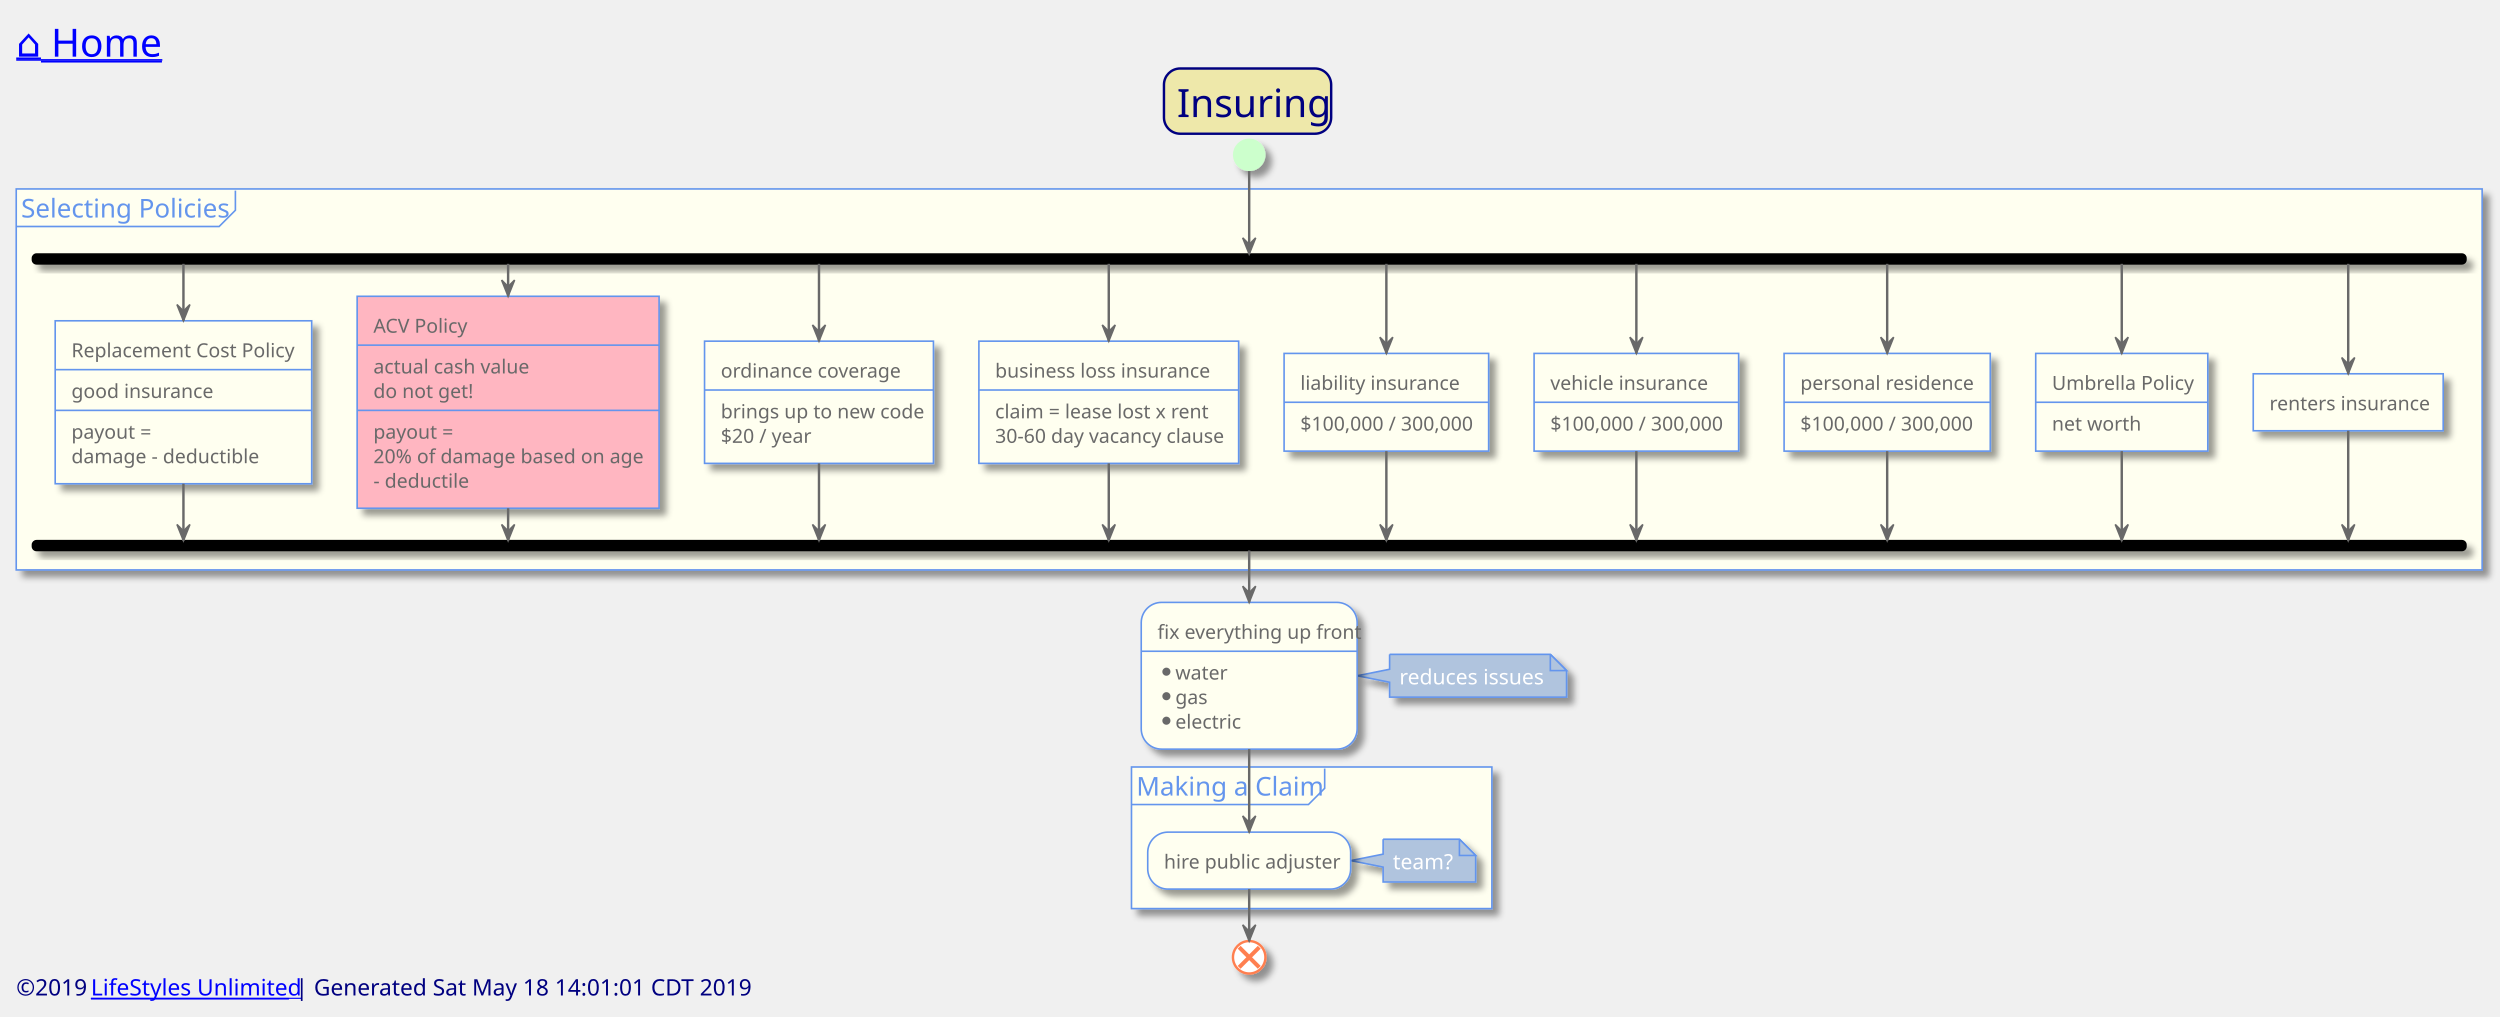
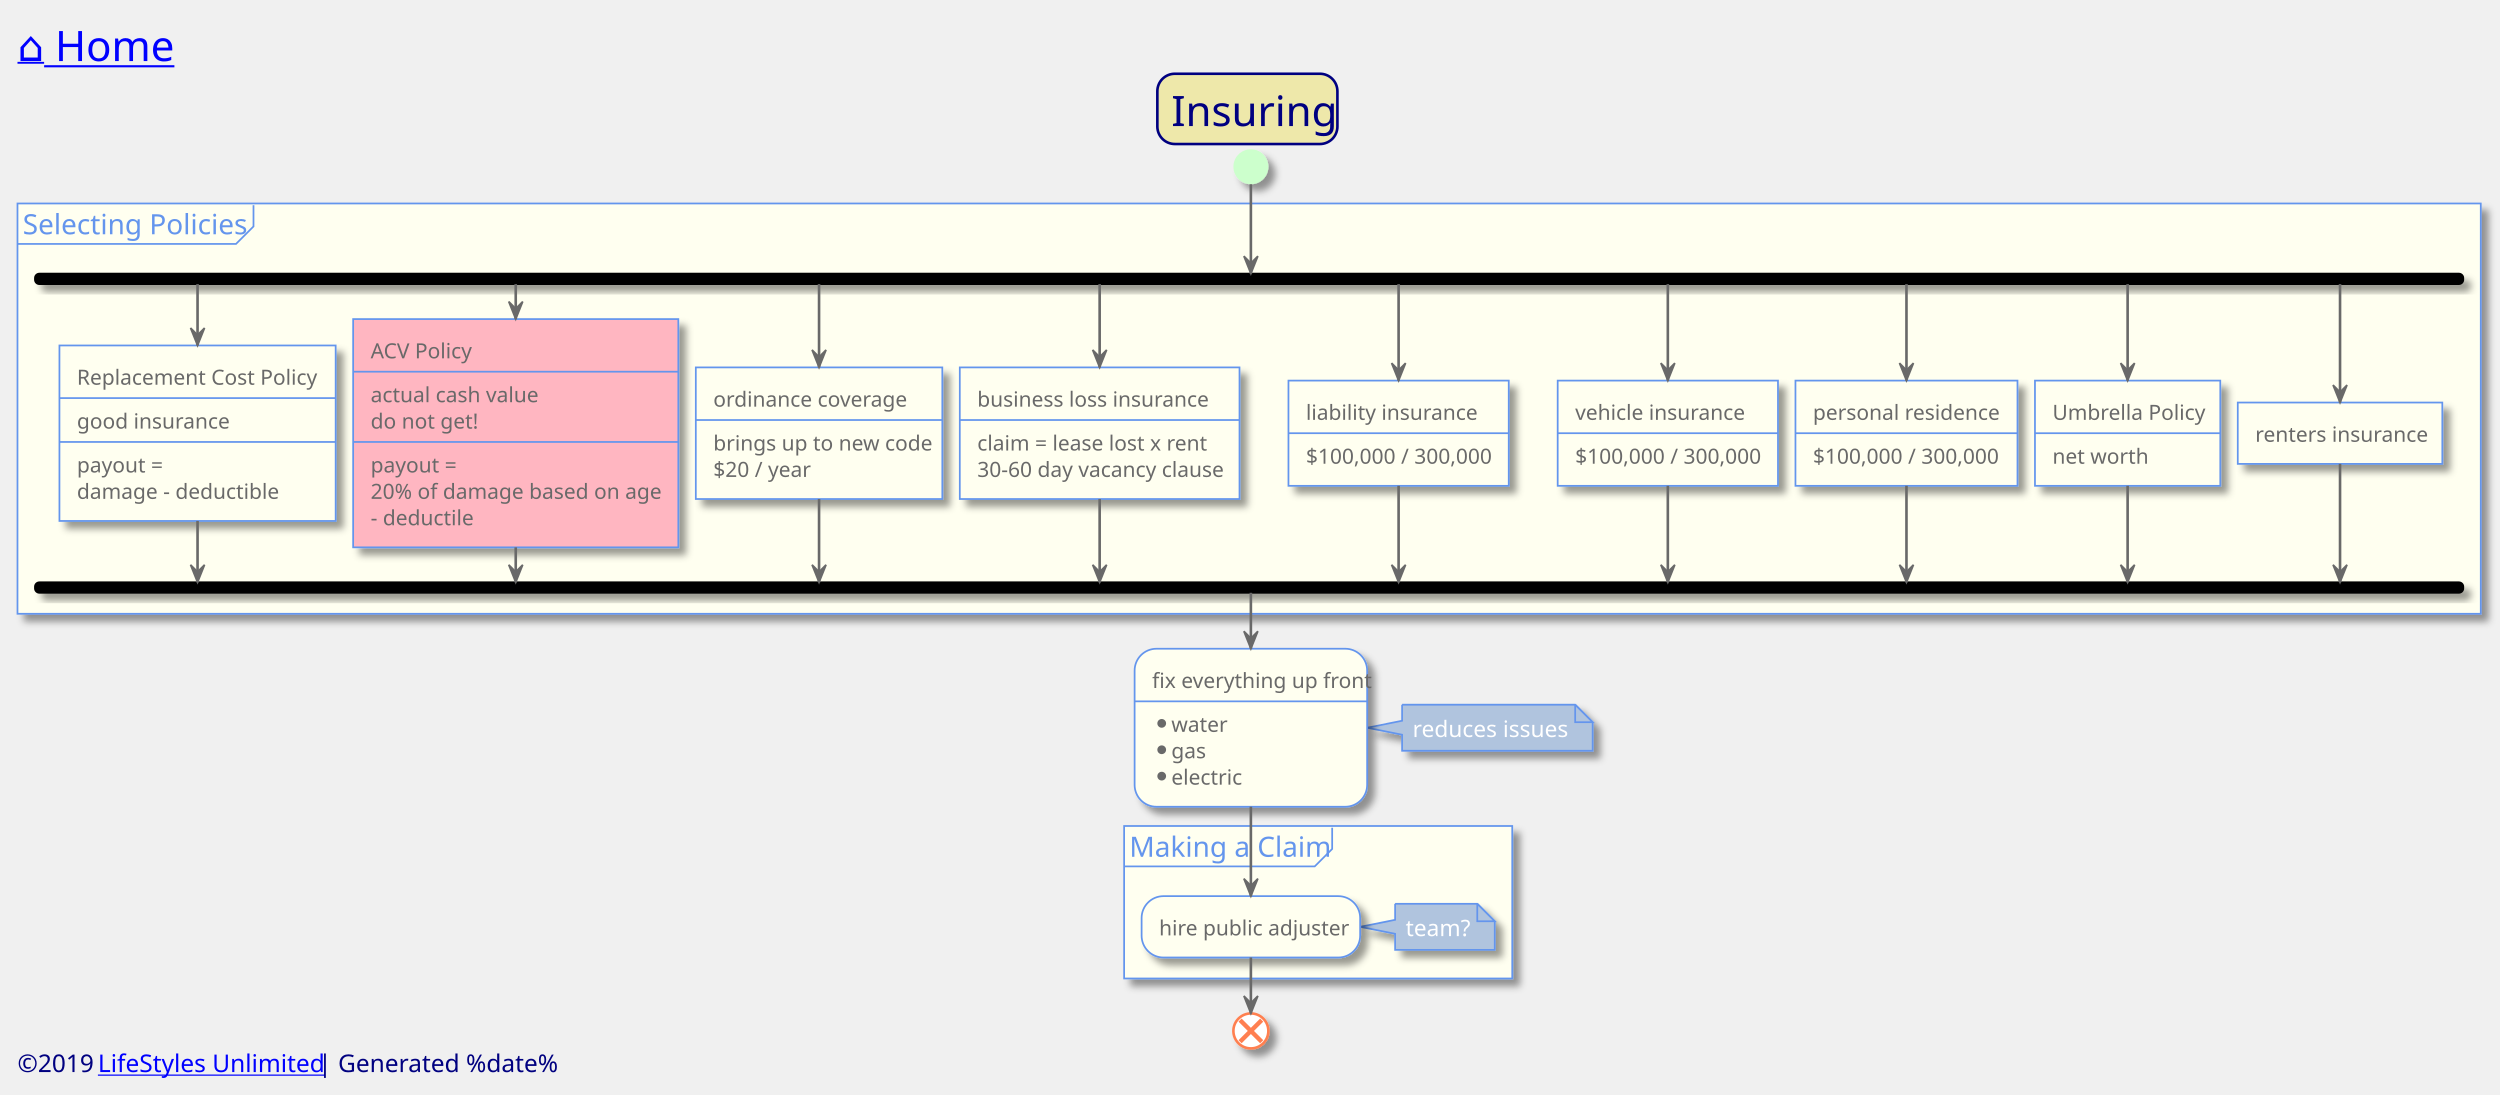
- <svg xmlns="http://www.w3.org/2000/svg" xmlns:xlink="http://www.w3.org/1999/xlink" contentScriptType="application/ecmascript" contentStyleType="text/css" height="626px" preserveAspectRatio="none" style="width:1540px;height:626px;" version="1.1" viewBox="0 0 1540 626" width="1540px" zoomAndPan="magnify">
+ <svg xmlns="http://www.w3.org/2000/svg" xmlns:xlink="http://www.w3.org/1999/xlink" contentScriptType="application/ecmascript" contentStyleType="text/css" height="626px" preserveAspectRatio="none" style="width:1430px;height:626px;" version="1.1" viewBox="0 0 1430 626" width="1430px" zoomAndPan="magnify">
  <defs>
    <style type="text/css">path:hover { stroke: #0000FF !important;}</style>
-     <filter height="300%" id="f1py7pthrqadle" width="300%" x="-1" y="-1">
+     <filter height="300%" id="fsteihherympg" width="300%" x="-1" y="-1">
      <feGaussianBlur result="blurOut" stdDeviation="2.0" />
      <feColorMatrix in="blurOut" result="blurOut2" type="matrix" values="0 0 0 0 0 0 0 0 0 0 0 0 0 0 0 0 0 0 .4 0" />
      <feOffset dx="4.0" dy="4.0" in="blurOut2" result="blurOut3" />
      <feBlend in="SourceGraphic" in2="blurOut3" mode="normal" />
    </filter>
  </defs>
  <g>
-     <a target="_top" xlink:actuate="onRequest" xlink:href="../index.svg?sanitize=true" xlink:show="new" xlink:title="../index.svg?sanitize=true" xlink:type="simple">
+     <a href="../index.svg?sanitize=true" target="_top" xlink:actuate="onRequest" xlink:show="new" xlink:title="../index.svg?sanitize=true" xlink:type="simple">
      <text fill="#0000FF" font-family="sans-serif" font-size="24" lengthAdjust="spacingAndGlyphs" text-decoration="underline" textLength="90" x="10" y="34.914">⌂ Home</text>
-       <line style="stroke: #0000FF; stroke-width: 1.0;" x1="10" x2="100" y1="36.914" y2="36.914" />
    </a>
-     <rect fill="#EEE8AA" height="40.188" rx="10" ry="10" style="stroke: #000080; stroke-width: 1.5;" width="103" x="717" y="42.188" />
-     <text fill="#000080" font-family="sans-serif" font-size="24" lengthAdjust="spacingAndGlyphs" textLength="87" x="725" y="72.102">Insuring</text>
-     <ellipse cx="769.5" cy="95.375" fill="#CCFFCC" filter="url(#f1py7pthrqadle)" rx="10" ry="10" style="stroke: none; stroke-width: 1.0;" />
-     <rect fill="#FFFFF0" filter="url(#f1py7pthrqadle)" height="234.688" style="stroke: #6495ED; stroke-width: 1.0;" width="1519" x="10" y="116.391" />
+     <rect fill="#EEE8AA" height="40.188" rx="10" ry="10" style="stroke: #000080; stroke-width: 1.5;" width="103" x="662" y="42.188" />
+     <text fill="#000080" font-family="sans-serif" font-size="24" lengthAdjust="spacingAndGlyphs" textLength="87" x="670" y="72.102">Insuring</text>
+     <ellipse cx="715.5" cy="95.375" fill="#CCFFCC" filter="url(#fsteihherympg)" rx="10" ry="10" style="stroke: none; stroke-width: 1.0;" />
+     <rect fill="#FFFFF0" filter="url(#fsteihherympg)" height="234.688" style="stroke: #6495ED; stroke-width: 1.0;" width="1409" x="10" y="116.391" />
    <path d="M145,117.391 L145,129.516 L135,139.516 L10,139.516 " fill="none" style="stroke: #6495ED; stroke-width: 1.0;" />
    <text fill="#6495ED" font-family="sans-serif" font-size="16" lengthAdjust="spacingAndGlyphs" textLength="125" x="13" y="134">Selecting Policies</text>
-     <rect fill="#000000" filter="url(#f1py7pthrqadle)" height="6" rx="2.5" ry="2.5" style="stroke: #000000; stroke-width: 1.0;" width="1499" x="20" y="156.516" />
-     <rect fill="#FFFFF0" filter="url(#f1py7pthrqadle)" height="100.375" style="stroke: #6495ED; stroke-width: 1.0;" width="158" x="34" y="197.609" />
+     <rect fill="#000000" filter="url(#fsteihherympg)" height="6" rx="2.5" ry="2.5" style="stroke: #000000; stroke-width: 1.0;" width="1389" x="20" y="156.516" />
+     <rect fill="#FFFFF0" filter="url(#fsteihherympg)" height="100.375" style="stroke: #6495ED; stroke-width: 1.0;" width="158" x="34" y="197.609" />
    <text fill="#696969" font-family="sans-serif" font-size="12" lengthAdjust="spacingAndGlyphs" textLength="138" x="44" y="220.066">Replacement Cost Policy</text>
    <line style="stroke: #6495ED; stroke-width: 1.0;" x1="34" x2="192" y1="227.703" y2="227.703" />
    <text fill="#696969" font-family="sans-serif" font-size="12" lengthAdjust="spacingAndGlyphs" textLength="86" x="44" y="245.16">good insurance</text>
    <line style="stroke: #6495ED; stroke-width: 1.0;" x1="34" x2="192" y1="252.797" y2="252.797" />
    <text fill="#696969" font-family="sans-serif" font-size="12" lengthAdjust="spacingAndGlyphs" textLength="46" x="44" y="270.254">payout =</text>
    <text fill="#696969" font-family="sans-serif" font-size="12" lengthAdjust="spacingAndGlyphs" textLength="113" x="44" y="285.348">damage - deductible</text>
-     <rect fill="#FFB6C1" filter="url(#f1py7pthrqadle)" height="130.562" style="stroke: #6495ED; stroke-width: 1.0;" width="186" x="220" y="182.516" />
-     <text fill="#696969" font-family="sans-serif" font-size="12" lengthAdjust="spacingAndGlyphs" textLength="58" x="230" y="204.973">ACV Policy</text>
-     <line style="stroke: #6495ED; stroke-width: 1.0;" x1="220" x2="406" y1="212.609" y2="212.609" />
-     <text fill="#696969" font-family="sans-serif" font-size="12" lengthAdjust="spacingAndGlyphs" textLength="95" x="230" y="230.066">actual cash value</text>
-     <text fill="#696969" font-family="sans-serif" font-size="12" lengthAdjust="spacingAndGlyphs" textLength="57" x="230" y="245.16">do not get!</text>
-     <line style="stroke: #6495ED; stroke-width: 1.0;" x1="220" x2="406" y1="252.797" y2="252.797" />
-     <text fill="#696969" font-family="sans-serif" font-size="12" lengthAdjust="spacingAndGlyphs" textLength="46" x="230" y="270.254">payout =</text>
-     <text fill="#696969" font-family="sans-serif" font-size="12" lengthAdjust="spacingAndGlyphs" textLength="166" x="230" y="285.348">20% of damage based on age</text>
-     <text fill="#696969" font-family="sans-serif" font-size="12" lengthAdjust="spacingAndGlyphs" textLength="57" x="230" y="300.441">- deductile</text>
-     <rect fill="#FFFFF0" filter="url(#f1py7pthrqadle)" height="75.281" style="stroke: #6495ED; stroke-width: 1.0;" width="141" x="434" y="210.156" />
-     <text fill="#696969" font-family="sans-serif" font-size="12" lengthAdjust="spacingAndGlyphs" textLength="108" x="444" y="232.613">ordinance coverage</text>
-     <line style="stroke: #6495ED; stroke-width: 1.0;" x1="434" x2="575" y1="240.25" y2="240.25" />
-     <text fill="#696969" font-family="sans-serif" font-size="12" lengthAdjust="spacingAndGlyphs" textLength="121" x="444" y="257.707">brings up to new code</text>
-     <text fill="#696969" font-family="sans-serif" font-size="12" lengthAdjust="spacingAndGlyphs" textLength="53" x="444" y="272.801">$20 / year</text>
-     <rect fill="#FFFFF0" filter="url(#f1py7pthrqadle)" height="75.281" style="stroke: #6495ED; stroke-width: 1.0;" width="160" x="603" y="210.156" />
-     <text fill="#696969" font-family="sans-serif" font-size="12" lengthAdjust="spacingAndGlyphs" textLength="137" x="613" y="232.613">business loss insurance</text>
-     <line style="stroke: #6495ED; stroke-width: 1.0;" x1="603" x2="763" y1="240.25" y2="240.25" />
-     <text fill="#696969" font-family="sans-serif" font-size="12" lengthAdjust="spacingAndGlyphs" textLength="129" x="613" y="257.707">claim = lease lost x rent</text>
-     <text fill="#696969" font-family="sans-serif" font-size="12" lengthAdjust="spacingAndGlyphs" textLength="140" x="613" y="272.801">30-60 day vacancy clause</text>
-     <rect fill="#FFFFF0" filter="url(#f1py7pthrqadle)" height="60.188" style="stroke: #6495ED; stroke-width: 1.0;" width="126" x="791" y="217.703" />
-     <text fill="#696969" font-family="sans-serif" font-size="12" lengthAdjust="spacingAndGlyphs" textLength="95" x="801" y="240.16">liability insurance</text>
-     <line style="stroke: #6495ED; stroke-width: 1.0;" x1="791" x2="917" y1="247.797" y2="247.797" />
-     <text fill="#696969" font-family="sans-serif" font-size="12" lengthAdjust="spacingAndGlyphs" textLength="106" x="801" y="265.254">$100,000 / 300,000</text>
-     <rect fill="#FFFFF0" filter="url(#f1py7pthrqadle)" height="60.188" style="stroke: #6495ED; stroke-width: 1.0;" width="126" x="945" y="217.703" />
-     <text fill="#696969" font-family="sans-serif" font-size="12" lengthAdjust="spacingAndGlyphs" textLength="96" x="955" y="240.16">vehicle insurance</text>
-     <line style="stroke: #6495ED; stroke-width: 1.0;" x1="945" x2="1071" y1="247.797" y2="247.797" />
-     <text fill="#696969" font-family="sans-serif" font-size="12" lengthAdjust="spacingAndGlyphs" textLength="106" x="955" y="265.254">$100,000 / 300,000</text>
-     <rect fill="#FFFFF0" filter="url(#f1py7pthrqadle)" height="60.188" style="stroke: #6495ED; stroke-width: 1.0;" width="127" x="1099" y="217.703" />
-     <text fill="#696969" font-family="sans-serif" font-size="12" lengthAdjust="spacingAndGlyphs" textLength="107" x="1109" y="240.16">personal residence</text>
-     <line style="stroke: #6495ED; stroke-width: 1.0;" x1="1099" x2="1226" y1="247.797" y2="247.797" />
-     <text fill="#696969" font-family="sans-serif" font-size="12" lengthAdjust="spacingAndGlyphs" textLength="106" x="1109" y="265.254">$100,000 / 300,000</text>
-     <rect fill="#FFFFF0" filter="url(#f1py7pthrqadle)" height="60.188" style="stroke: #6495ED; stroke-width: 1.0;" width="106" x="1254" y="217.703" />
-     <text fill="#696969" font-family="sans-serif" font-size="12" lengthAdjust="spacingAndGlyphs" textLength="86" x="1264" y="240.16">Umbrella Policy</text>
-     <line style="stroke: #6495ED; stroke-width: 1.0;" x1="1254" x2="1360" y1="247.797" y2="247.797" />
-     <text fill="#696969" font-family="sans-serif" font-size="12" lengthAdjust="spacingAndGlyphs" textLength="50" x="1264" y="265.254">net worth</text>
-     <rect fill="#FFFFF0" filter="url(#f1py7pthrqadle)" height="35.094" style="stroke: #6495ED; stroke-width: 1.0;" width="117" x="1388" y="230.25" />
-     <text fill="#696969" font-family="sans-serif" font-size="12" lengthAdjust="spacingAndGlyphs" textLength="97" x="1398" y="252.707">renters insurance</text>
-     <rect fill="#000000" filter="url(#f1py7pthrqadle)" height="6" rx="2.5" ry="2.5" style="stroke: #000000; stroke-width: 1.0;" width="1499" x="20" y="333.078" />
-     <path d="M856,403.09 L856,412.266 L836,416.266 L856,420.266 L856,429.441 A0,0 0 0 0 856,429.441 L965,429.441 A0,0 0 0 0 965,429.441 L965,413.09 L955,403.09 L856,403.09 A0,0 0 0 0 856,403.09 " fill="#B0C4DE" filter="url(#f1py7pthrqadle)" style="stroke: #6495ED; stroke-width: 1.0;" />
-     <path d="M955,403.09 L955,413.09 L965,413.09 L955,403.09 " fill="#B0C4DE" style="stroke: #6495ED; stroke-width: 1.0;" />
-     <text fill="#FFFFFF" font-family="sans-serif" font-size="13" lengthAdjust="spacingAndGlyphs" textLength="88" x="862" y="421.585">reduces issues</text>
-     <rect fill="#FFFFF0" filter="url(#f1py7pthrqadle)" height="90.375" rx="12.5" ry="12.5" style="stroke: #6495ED; stroke-width: 1.0;" width="133" x="703" y="371.078" />
-     <text fill="#696969" font-family="sans-serif" font-size="12" lengthAdjust="spacingAndGlyphs" textLength="113" x="713" y="393.535">fix everything up front</text>
-     <line style="stroke: #6495ED; stroke-width: 1.0;" x1="703" x2="836" y1="401.172" y2="401.172" />
-     <ellipse cx="718.5" cy="413.766" fill="#696969" rx="2.5" ry="2.5" style="stroke: #696969; stroke-width: 0.0;" />
-     <text fill="#696969" font-family="sans-serif" font-size="12" lengthAdjust="spacingAndGlyphs" textLength="30" x="724" y="418.629">water</text>
-     <ellipse cx="718.5" cy="428.859" fill="#696969" rx="2.5" ry="2.5" style="stroke: #696969; stroke-width: 0.0;" />
-     <text fill="#696969" font-family="sans-serif" font-size="12" lengthAdjust="spacingAndGlyphs" textLength="21" x="724" y="433.723">gas</text>
-     <ellipse cx="718.5" cy="443.953" fill="#696969" rx="2.5" ry="2.5" style="stroke: #696969; stroke-width: 0.0;" />
-     <text fill="#696969" font-family="sans-serif" font-size="12" lengthAdjust="spacingAndGlyphs" textLength="39" x="724" y="448.816">electric</text>
-     <rect fill="#FFFFF0" filter="url(#f1py7pthrqadle)" height="87.219" style="stroke: #6495ED; stroke-width: 1.0;" width="222" x="697" y="472.469" />
-     <path d="M816,473.469 L816,485.594 L806,495.594 L697,495.594 " fill="none" style="stroke: #6495ED; stroke-width: 1.0;" />
-     <text fill="#6495ED" font-family="sans-serif" font-size="16" lengthAdjust="spacingAndGlyphs" textLength="109" x="700" y="490.078">Making a Claim</text>
-     <path d="M852,516.965 L852,526.141 L832,530.141 L852,534.141 L852,543.316 A0,0 0 0 0 852,543.316 L909,543.316 A0,0 0 0 0 909,543.316 L909,526.965 L899,516.965 L852,516.965 A0,0 0 0 0 852,516.965 " fill="#B0C4DE" filter="url(#f1py7pthrqadle)" style="stroke: #6495ED; stroke-width: 1.0;" />
-     <path d="M899,516.965 L899,526.965 L909,526.965 L899,516.965 " fill="#B0C4DE" style="stroke: #6495ED; stroke-width: 1.0;" />
-     <text fill="#FFFFFF" font-family="sans-serif" font-size="13" lengthAdjust="spacingAndGlyphs" textLength="36" x="858" y="535.46">team?</text>
-     <rect fill="#FFFFF0" filter="url(#f1py7pthrqadle)" height="35.094" rx="12.5" ry="12.5" style="stroke: #6495ED; stroke-width: 1.0;" width="125" x="707" y="512.594" />
-     <text fill="#696969" font-family="sans-serif" font-size="12" lengthAdjust="spacingAndGlyphs" textLength="105" x="717" y="535.051">hire public adjuster</text>
-     <ellipse cx="769.5" cy="589.688" fill="#FFFFFF" filter="url(#f1py7pthrqadle)" rx="10" ry="10" style="stroke: #FF7F50; stroke-width: 1.5;" />
-     <line style="stroke: #FF7F50; stroke-width: 2.5;" x1="763.313" x2="775.687" y1="583.5" y2="595.875" />
-     <line style="stroke: #FF7F50; stroke-width: 2.5;" x1="775.687" x2="763.313" y1="583.5" y2="595.875" />
+     <rect fill="#FFB6C1" filter="url(#fsteihherympg)" height="130.562" style="stroke: #6495ED; stroke-width: 1.0;" width="186" x="202" y="182.516" />
+     <text fill="#696969" font-family="sans-serif" font-size="12" lengthAdjust="spacingAndGlyphs" textLength="58" x="212" y="204.973">ACV Policy</text>
+     <line style="stroke: #6495ED; stroke-width: 1.0;" x1="202" x2="388" y1="212.609" y2="212.609" />
+     <text fill="#696969" font-family="sans-serif" font-size="12" lengthAdjust="spacingAndGlyphs" textLength="95" x="212" y="230.066">actual cash value</text>
+     <text fill="#696969" font-family="sans-serif" font-size="12" lengthAdjust="spacingAndGlyphs" textLength="57" x="212" y="245.16">do not get!</text>
+     <line style="stroke: #6495ED; stroke-width: 1.0;" x1="202" x2="388" y1="252.797" y2="252.797" />
+     <text fill="#696969" font-family="sans-serif" font-size="12" lengthAdjust="spacingAndGlyphs" textLength="46" x="212" y="270.254">payout =</text>
+     <text fill="#696969" font-family="sans-serif" font-size="12" lengthAdjust="spacingAndGlyphs" textLength="166" x="212" y="285.348">20% of damage based on age</text>
+     <text fill="#696969" font-family="sans-serif" font-size="12" lengthAdjust="spacingAndGlyphs" textLength="57" x="212" y="300.441">- deductile</text>
+     <rect fill="#FFFFF0" filter="url(#fsteihherympg)" height="75.281" style="stroke: #6495ED; stroke-width: 1.0;" width="141" x="398" y="210.156" />
+     <text fill="#696969" font-family="sans-serif" font-size="12" lengthAdjust="spacingAndGlyphs" textLength="108" x="408" y="232.613">ordinance coverage</text>
+     <line style="stroke: #6495ED; stroke-width: 1.0;" x1="398" x2="539" y1="240.25" y2="240.25" />
+     <text fill="#696969" font-family="sans-serif" font-size="12" lengthAdjust="spacingAndGlyphs" textLength="121" x="408" y="257.707">brings up to new code</text>
+     <text fill="#696969" font-family="sans-serif" font-size="12" lengthAdjust="spacingAndGlyphs" textLength="53" x="408" y="272.801">$20 / year</text>
+     <rect fill="#FFFFF0" filter="url(#fsteihherympg)" height="75.281" style="stroke: #6495ED; stroke-width: 1.0;" width="160" x="549" y="210.156" />
+     <text fill="#696969" font-family="sans-serif" font-size="12" lengthAdjust="spacingAndGlyphs" textLength="137" x="559" y="232.613">business loss insurance</text>
+     <line style="stroke: #6495ED; stroke-width: 1.0;" x1="549" x2="709" y1="240.25" y2="240.25" />
+     <text fill="#696969" font-family="sans-serif" font-size="12" lengthAdjust="spacingAndGlyphs" textLength="129" x="559" y="257.707">claim = lease lost x rent</text>
+     <text fill="#696969" font-family="sans-serif" font-size="12" lengthAdjust="spacingAndGlyphs" textLength="140" x="559" y="272.801">30-60 day vacancy clause</text>
+     <rect fill="#FFFFF0" filter="url(#fsteihherympg)" height="60.188" style="stroke: #6495ED; stroke-width: 1.0;" width="126" x="737" y="217.703" />
+     <text fill="#696969" font-family="sans-serif" font-size="12" lengthAdjust="spacingAndGlyphs" textLength="95" x="747" y="240.16">liability insurance</text>
+     <line style="stroke: #6495ED; stroke-width: 1.0;" x1="737" x2="863" y1="247.797" y2="247.797" />
+     <text fill="#696969" font-family="sans-serif" font-size="12" lengthAdjust="spacingAndGlyphs" textLength="106" x="747" y="265.254">$100,000 / 300,000</text>
+     <rect fill="#FFFFF0" filter="url(#fsteihherympg)" height="60.188" style="stroke: #6495ED; stroke-width: 1.0;" width="126" x="891" y="217.703" />
+     <text fill="#696969" font-family="sans-serif" font-size="12" lengthAdjust="spacingAndGlyphs" textLength="96" x="901" y="240.16">vehicle insurance</text>
+     <line style="stroke: #6495ED; stroke-width: 1.0;" x1="891" x2="1017" y1="247.797" y2="247.797" />
+     <text fill="#696969" font-family="sans-serif" font-size="12" lengthAdjust="spacingAndGlyphs" textLength="106" x="901" y="265.254">$100,000 / 300,000</text>
+     <rect fill="#FFFFF0" filter="url(#fsteihherympg)" height="60.188" style="stroke: #6495ED; stroke-width: 1.0;" width="127" x="1027" y="217.703" />
+     <text fill="#696969" font-family="sans-serif" font-size="12" lengthAdjust="spacingAndGlyphs" textLength="107" x="1037" y="240.16">personal residence</text>
+     <line style="stroke: #6495ED; stroke-width: 1.0;" x1="1027" x2="1154" y1="247.797" y2="247.797" />
+     <text fill="#696969" font-family="sans-serif" font-size="12" lengthAdjust="spacingAndGlyphs" textLength="106" x="1037" y="265.254">$100,000 / 300,000</text>
+     <rect fill="#FFFFF0" filter="url(#fsteihherympg)" height="60.188" style="stroke: #6495ED; stroke-width: 1.0;" width="106" x="1164" y="217.703" />
+     <text fill="#696969" font-family="sans-serif" font-size="12" lengthAdjust="spacingAndGlyphs" textLength="86" x="1174" y="240.16">Umbrella Policy</text>
+     <line style="stroke: #6495ED; stroke-width: 1.0;" x1="1164" x2="1270" y1="247.797" y2="247.797" />
+     <text fill="#696969" font-family="sans-serif" font-size="12" lengthAdjust="spacingAndGlyphs" textLength="50" x="1174" y="265.254">net worth</text>
+     <rect fill="#FFFFF0" filter="url(#fsteihherympg)" height="35.094" style="stroke: #6495ED; stroke-width: 1.0;" width="117" x="1280" y="230.25" />
+     <text fill="#696969" font-family="sans-serif" font-size="12" lengthAdjust="spacingAndGlyphs" textLength="97" x="1290" y="252.707">renters insurance</text>
+     <rect fill="#000000" filter="url(#fsteihherympg)" height="6" rx="2.5" ry="2.5" style="stroke: #000000; stroke-width: 1.0;" width="1389" x="20" y="333.078" />
+     <path d="M802,403.09 L802,412.266 L782,416.266 L802,420.266 L802,429.441 A0,0 0 0 0 802,429.441 L911,429.441 A0,0 0 0 0 911,429.441 L911,413.09 L901,403.09 L802,403.09 A0,0 0 0 0 802,403.09 " fill="#B0C4DE" filter="url(#fsteihherympg)" style="stroke: #6495ED; stroke-width: 1.0;" />
+     <path d="M901,403.09 L901,413.09 L911,413.09 L901,403.09 " fill="#B0C4DE" style="stroke: #6495ED; stroke-width: 1.0;" />
+     <text fill="#FFFFFF" font-family="sans-serif" font-size="13" lengthAdjust="spacingAndGlyphs" textLength="88" x="808" y="421.585">reduces issues</text>
+     <rect fill="#FFFFF0" filter="url(#fsteihherympg)" height="90.375" rx="12.5" ry="12.5" style="stroke: #6495ED; stroke-width: 1.0;" width="133" x="649" y="371.078" />
+     <text fill="#696969" font-family="sans-serif" font-size="12" lengthAdjust="spacingAndGlyphs" textLength="113" x="659" y="393.535">fix everything up front</text>
+     <line style="stroke: #6495ED; stroke-width: 1.0;" x1="649" x2="782" y1="401.172" y2="401.172" />
+     <ellipse cx="664.5" cy="413.766" fill="#696969" rx="2.5" ry="2.5" style="stroke: #696969; stroke-width: 0.0;" />
+     <text fill="#696969" font-family="sans-serif" font-size="12" lengthAdjust="spacingAndGlyphs" textLength="30" x="670" y="418.629">water</text>
+     <ellipse cx="664.5" cy="428.859" fill="#696969" rx="2.5" ry="2.5" style="stroke: #696969; stroke-width: 0.0;" />
+     <text fill="#696969" font-family="sans-serif" font-size="12" lengthAdjust="spacingAndGlyphs" textLength="21" x="670" y="433.723">gas</text>
+     <ellipse cx="664.5" cy="443.953" fill="#696969" rx="2.5" ry="2.5" style="stroke: #696969; stroke-width: 0.0;" />
+     <text fill="#696969" font-family="sans-serif" font-size="12" lengthAdjust="spacingAndGlyphs" textLength="39" x="670" y="448.816">electric</text>
+     <rect fill="#FFFFF0" filter="url(#fsteihherympg)" height="87.219" style="stroke: #6495ED; stroke-width: 1.0;" width="222" x="643" y="472.469" />
+     <path d="M762,473.469 L762,485.594 L752,495.594 L643,495.594 " fill="none" style="stroke: #6495ED; stroke-width: 1.0;" />
+     <text fill="#6495ED" font-family="sans-serif" font-size="16" lengthAdjust="spacingAndGlyphs" textLength="109" x="646" y="490.078">Making a Claim</text>
+     <path d="M798,516.965 L798,526.141 L778,530.141 L798,534.141 L798,543.316 A0,0 0 0 0 798,543.316 L855,543.316 A0,0 0 0 0 855,543.316 L855,526.965 L845,516.965 L798,516.965 A0,0 0 0 0 798,516.965 " fill="#B0C4DE" filter="url(#fsteihherympg)" style="stroke: #6495ED; stroke-width: 1.0;" />
+     <path d="M845,516.965 L845,526.965 L855,526.965 L845,516.965 " fill="#B0C4DE" style="stroke: #6495ED; stroke-width: 1.0;" />
+     <text fill="#FFFFFF" font-family="sans-serif" font-size="13" lengthAdjust="spacingAndGlyphs" textLength="36" x="804" y="535.46">team?</text>
+     <rect fill="#FFFFF0" filter="url(#fsteihherympg)" height="35.094" rx="12.5" ry="12.5" style="stroke: #6495ED; stroke-width: 1.0;" width="125" x="653" y="512.594" />
+     <text fill="#696969" font-family="sans-serif" font-size="12" lengthAdjust="spacingAndGlyphs" textLength="105" x="663" y="535.051">hire public adjuster</text>
+     <ellipse cx="715.5" cy="589.688" fill="#FFFFFF" filter="url(#fsteihherympg)" rx="10" ry="10" style="stroke: #FF7F50; stroke-width: 1.5;" />
+     <line style="stroke: #FF7F50; stroke-width: 2.5;" x1="709.313" x2="721.687" y1="583.5" y2="595.875" />
+     <line style="stroke: #FF7F50; stroke-width: 2.5;" x1="721.687" x2="709.313" y1="583.5" y2="595.875" />
    <line style="stroke: #696969; stroke-width: 1.5;" x1="113" x2="113" y1="162.516" y2="197.609" />
    <polygon fill="#696969" points="109,187.609,113,197.609,117,187.609,113,191.609" style="stroke: #696969; stroke-width: 1.0;" />
-     <line style="stroke: #696969; stroke-width: 1.5;" x1="313" x2="313" y1="162.516" y2="182.516" />
-     <polygon fill="#696969" points="309,172.516,313,182.516,317,172.516,313,176.516" style="stroke: #696969; stroke-width: 1.0;" />
-     <line style="stroke: #696969; stroke-width: 1.5;" x1="504.5" x2="504.5" y1="162.516" y2="210.156" />
-     <polygon fill="#696969" points="500.5,200.156,504.5,210.156,508.5,200.156,504.5,204.156" style="stroke: #696969; stroke-width: 1.0;" />
-     <line style="stroke: #696969; stroke-width: 1.5;" x1="683" x2="683" y1="162.516" y2="210.156" />
-     <polygon fill="#696969" points="679,200.156,683,210.156,687,200.156,683,204.156" style="stroke: #696969; stroke-width: 1.0;" />
-     <line style="stroke: #696969; stroke-width: 1.5;" x1="854" x2="854" y1="162.516" y2="217.703" />
-     <polygon fill="#696969" points="850,207.703,854,217.703,858,207.703,854,211.703" style="stroke: #696969; stroke-width: 1.0;" />
-     <line style="stroke: #696969; stroke-width: 1.5;" x1="1008" x2="1008" y1="162.516" y2="217.703" />
-     <polygon fill="#696969" points="1004,207.703,1008,217.703,1012,207.703,1008,211.703" style="stroke: #696969; stroke-width: 1.0;" />
-     <line style="stroke: #696969; stroke-width: 1.5;" x1="1162.5" x2="1162.5" y1="162.516" y2="217.703" />
-     <polygon fill="#696969" points="1158.5,207.703,1162.5,217.703,1166.5,207.703,1162.5,211.703" style="stroke: #696969; stroke-width: 1.0;" />
-     <line style="stroke: #696969; stroke-width: 1.5;" x1="1307" x2="1307" y1="162.516" y2="217.703" />
-     <polygon fill="#696969" points="1303,207.703,1307,217.703,1311,207.703,1307,211.703" style="stroke: #696969; stroke-width: 1.0;" />
-     <line style="stroke: #696969; stroke-width: 1.5;" x1="1446.5" x2="1446.5" y1="162.516" y2="230.25" />
-     <polygon fill="#696969" points="1442.5,220.25,1446.5,230.25,1450.5,220.25,1446.5,224.25" style="stroke: #696969; stroke-width: 1.0;" />
+     <line style="stroke: #696969; stroke-width: 1.5;" x1="295" x2="295" y1="162.516" y2="182.516" />
+     <polygon fill="#696969" points="291,172.516,295,182.516,299,172.516,295,176.516" style="stroke: #696969; stroke-width: 1.0;" />
+     <line style="stroke: #696969; stroke-width: 1.5;" x1="468.5" x2="468.5" y1="162.516" y2="210.156" />
+     <polygon fill="#696969" points="464.5,200.156,468.5,210.156,472.5,200.156,468.5,204.156" style="stroke: #696969; stroke-width: 1.0;" />
+     <line style="stroke: #696969; stroke-width: 1.5;" x1="629" x2="629" y1="162.516" y2="210.156" />
+     <polygon fill="#696969" points="625,200.156,629,210.156,633,200.156,629,204.156" style="stroke: #696969; stroke-width: 1.0;" />
+     <line style="stroke: #696969; stroke-width: 1.5;" x1="800" x2="800" y1="162.516" y2="217.703" />
+     <polygon fill="#696969" points="796,207.703,800,217.703,804,207.703,800,211.703" style="stroke: #696969; stroke-width: 1.0;" />
+     <line style="stroke: #696969; stroke-width: 1.5;" x1="954" x2="954" y1="162.516" y2="217.703" />
+     <polygon fill="#696969" points="950,207.703,954,217.703,958,207.703,954,211.703" style="stroke: #696969; stroke-width: 1.0;" />
+     <line style="stroke: #696969; stroke-width: 1.5;" x1="1090.5" x2="1090.5" y1="162.516" y2="217.703" />
+     <polygon fill="#696969" points="1086.5,207.703,1090.5,217.703,1094.5,207.703,1090.5,211.703" style="stroke: #696969; stroke-width: 1.0;" />
+     <line style="stroke: #696969; stroke-width: 1.5;" x1="1217" x2="1217" y1="162.516" y2="217.703" />
+     <polygon fill="#696969" points="1213,207.703,1217,217.703,1221,207.703,1217,211.703" style="stroke: #696969; stroke-width: 1.0;" />
+     <line style="stroke: #696969; stroke-width: 1.5;" x1="1338.5" x2="1338.5" y1="162.516" y2="230.25" />
+     <polygon fill="#696969" points="1334.5,220.25,1338.5,230.25,1342.5,220.25,1338.5,224.25" style="stroke: #696969; stroke-width: 1.0;" />
    <line style="stroke: #696969; stroke-width: 1.5;" x1="113" x2="113" y1="297.984" y2="333.078" />
    <polygon fill="#696969" points="109,323.078,113,333.078,117,323.078,113,327.078" style="stroke: #696969; stroke-width: 1.0;" />
-     <line style="stroke: #696969; stroke-width: 1.5;" x1="313" x2="313" y1="313.078" y2="333.078" />
-     <polygon fill="#696969" points="309,323.078,313,333.078,317,323.078,313,327.078" style="stroke: #696969; stroke-width: 1.0;" />
-     <line style="stroke: #696969; stroke-width: 1.5;" x1="504.5" x2="504.5" y1="285.438" y2="333.078" />
-     <polygon fill="#696969" points="500.5,323.078,504.5,333.078,508.5,323.078,504.5,327.078" style="stroke: #696969; stroke-width: 1.0;" />
-     <line style="stroke: #696969; stroke-width: 1.5;" x1="683" x2="683" y1="285.438" y2="333.078" />
-     <polygon fill="#696969" points="679,323.078,683,333.078,687,323.078,683,327.078" style="stroke: #696969; stroke-width: 1.0;" />
-     <line style="stroke: #696969; stroke-width: 1.5;" x1="854" x2="854" y1="277.891" y2="333.078" />
-     <polygon fill="#696969" points="850,323.078,854,333.078,858,323.078,854,327.078" style="stroke: #696969; stroke-width: 1.0;" />
-     <line style="stroke: #696969; stroke-width: 1.5;" x1="1008" x2="1008" y1="277.891" y2="333.078" />
-     <polygon fill="#696969" points="1004,323.078,1008,333.078,1012,323.078,1008,327.078" style="stroke: #696969; stroke-width: 1.0;" />
-     <line style="stroke: #696969; stroke-width: 1.5;" x1="1162.5" x2="1162.5" y1="277.891" y2="333.078" />
-     <polygon fill="#696969" points="1158.5,323.078,1162.5,333.078,1166.5,323.078,1162.5,327.078" style="stroke: #696969; stroke-width: 1.0;" />
-     <line style="stroke: #696969; stroke-width: 1.5;" x1="1307" x2="1307" y1="277.891" y2="333.078" />
-     <polygon fill="#696969" points="1303,323.078,1307,333.078,1311,323.078,1307,327.078" style="stroke: #696969; stroke-width: 1.0;" />
-     <line style="stroke: #696969; stroke-width: 1.5;" x1="1446.5" x2="1446.5" y1="265.344" y2="333.078" />
-     <polygon fill="#696969" points="1442.5,323.078,1446.5,333.078,1450.5,323.078,1446.5,327.078" style="stroke: #696969; stroke-width: 1.0;" />
-     <line style="stroke: #696969; stroke-width: 1.5;" x1="769.5" x2="769.5" y1="105.375" y2="156.516" />
-     <polygon fill="#696969" points="765.5,146.516,769.5,156.516,773.5,146.516,769.5,150.516" style="stroke: #696969; stroke-width: 1.0;" />
-     <line style="stroke: #696969; stroke-width: 1.5;" x1="769.5" x2="769.5" y1="339.078" y2="371.078" />
-     <polygon fill="#696969" points="765.5,361.078,769.5,371.078,773.5,361.078,769.5,365.078" style="stroke: #696969; stroke-width: 1.0;" />
-     <line style="stroke: #696969; stroke-width: 1.5;" x1="769.5" x2="769.5" y1="461.453" y2="512.594" />
-     <polygon fill="#696969" points="765.5,502.594,769.5,512.594,773.5,502.594,769.5,506.594" style="stroke: #696969; stroke-width: 1.0;" />
-     <line style="stroke: #696969; stroke-width: 1.5;" x1="769.5" x2="769.5" y1="547.688" y2="579.688" />
-     <polygon fill="#696969" points="765.5,569.688,769.5,579.688,773.5,569.688,769.5,573.688" style="stroke: #696969; stroke-width: 1.0;" />
+     <line style="stroke: #696969; stroke-width: 1.5;" x1="295" x2="295" y1="313.078" y2="333.078" />
+     <polygon fill="#696969" points="291,323.078,295,333.078,299,323.078,295,327.078" style="stroke: #696969; stroke-width: 1.0;" />
+     <line style="stroke: #696969; stroke-width: 1.5;" x1="468.5" x2="468.5" y1="285.438" y2="333.078" />
+     <polygon fill="#696969" points="464.5,323.078,468.5,333.078,472.5,323.078,468.5,327.078" style="stroke: #696969; stroke-width: 1.0;" />
+     <line style="stroke: #696969; stroke-width: 1.5;" x1="629" x2="629" y1="285.438" y2="333.078" />
+     <polygon fill="#696969" points="625,323.078,629,333.078,633,323.078,629,327.078" style="stroke: #696969; stroke-width: 1.0;" />
+     <line style="stroke: #696969; stroke-width: 1.5;" x1="800" x2="800" y1="277.891" y2="333.078" />
+     <polygon fill="#696969" points="796,323.078,800,333.078,804,323.078,800,327.078" style="stroke: #696969; stroke-width: 1.0;" />
+     <line style="stroke: #696969; stroke-width: 1.5;" x1="954" x2="954" y1="277.891" y2="333.078" />
+     <polygon fill="#696969" points="950,323.078,954,333.078,958,323.078,954,327.078" style="stroke: #696969; stroke-width: 1.0;" />
+     <line style="stroke: #696969; stroke-width: 1.5;" x1="1090.5" x2="1090.5" y1="277.891" y2="333.078" />
+     <polygon fill="#696969" points="1086.5,323.078,1090.5,333.078,1094.5,323.078,1090.5,327.078" style="stroke: #696969; stroke-width: 1.0;" />
+     <line style="stroke: #696969; stroke-width: 1.5;" x1="1217" x2="1217" y1="277.891" y2="333.078" />
+     <polygon fill="#696969" points="1213,323.078,1217,333.078,1221,323.078,1217,327.078" style="stroke: #696969; stroke-width: 1.0;" />
+     <line style="stroke: #696969; stroke-width: 1.5;" x1="1338.5" x2="1338.5" y1="265.344" y2="333.078" />
+     <polygon fill="#696969" points="1334.5,323.078,1338.5,333.078,1342.5,323.078,1338.5,327.078" style="stroke: #696969; stroke-width: 1.0;" />
+     <line style="stroke: #696969; stroke-width: 1.5;" x1="715.5" x2="715.5" y1="105.375" y2="156.516" />
+     <polygon fill="#696969" points="711.5,146.516,715.5,156.516,719.5,146.516,715.5,150.516" style="stroke: #696969; stroke-width: 1.0;" />
+     <line style="stroke: #696969; stroke-width: 1.5;" x1="715.5" x2="715.5" y1="339.078" y2="371.078" />
+     <polygon fill="#696969" points="711.5,361.078,715.5,371.078,719.5,361.078,715.5,365.078" style="stroke: #696969; stroke-width: 1.0;" />
+     <line style="stroke: #696969; stroke-width: 1.5;" x1="715.5" x2="715.5" y1="461.453" y2="512.594" />
+     <polygon fill="#696969" points="711.5,502.594,715.5,512.594,719.5,502.594,715.5,506.594" style="stroke: #696969; stroke-width: 1.0;" />
+     <line style="stroke: #696969; stroke-width: 1.5;" x1="715.5" x2="715.5" y1="547.688" y2="579.688" />
+     <polygon fill="#696969" points="711.5,569.688,715.5,579.688,719.5,569.688,715.5,573.688" style="stroke: #696969; stroke-width: 1.0;" />
    <text fill="#000080" font-family="sans-serif" font-size="14" lengthAdjust="spacingAndGlyphs" textLength="42" x="10" y="613.221">©2019</text>
-     <a target="_top" xlink:actuate="onRequest" xlink:href="http://www.lifestylesunlimited.com" xlink:show="new" xlink:title="http://www.lifestylesunlimited.com" xlink:type="simple">
+     <a href="http://www.lifestylesunlimited.com" target="_top" xlink:actuate="onRequest" xlink:show="new" xlink:title="http://www.lifestylesunlimited.com" xlink:type="simple">
      <text fill="#0000FF" font-family="sans-serif" font-size="14" lengthAdjust="spacingAndGlyphs" text-decoration="underline" textLength="122" x="56" y="613.221">LifeStyles Unlimited</text>
-       <line style="stroke: #0000FF; stroke-width: 1.0;" x1="56" x2="178" y1="615.221" y2="615.221" />
    </a>
-     <text fill="#000080" font-family="sans-serif" font-size="14" lengthAdjust="spacingAndGlyphs" textLength="279" x="182" y="613.221">| Generated Sat May 18 14:01:01 CDT 2019</text>
+     <text fill="#000080" font-family="sans-serif" font-size="14" lengthAdjust="spacingAndGlyphs" textLength="131" x="182" y="613.221">| Generated %date%</text>
  </g>
</svg>
